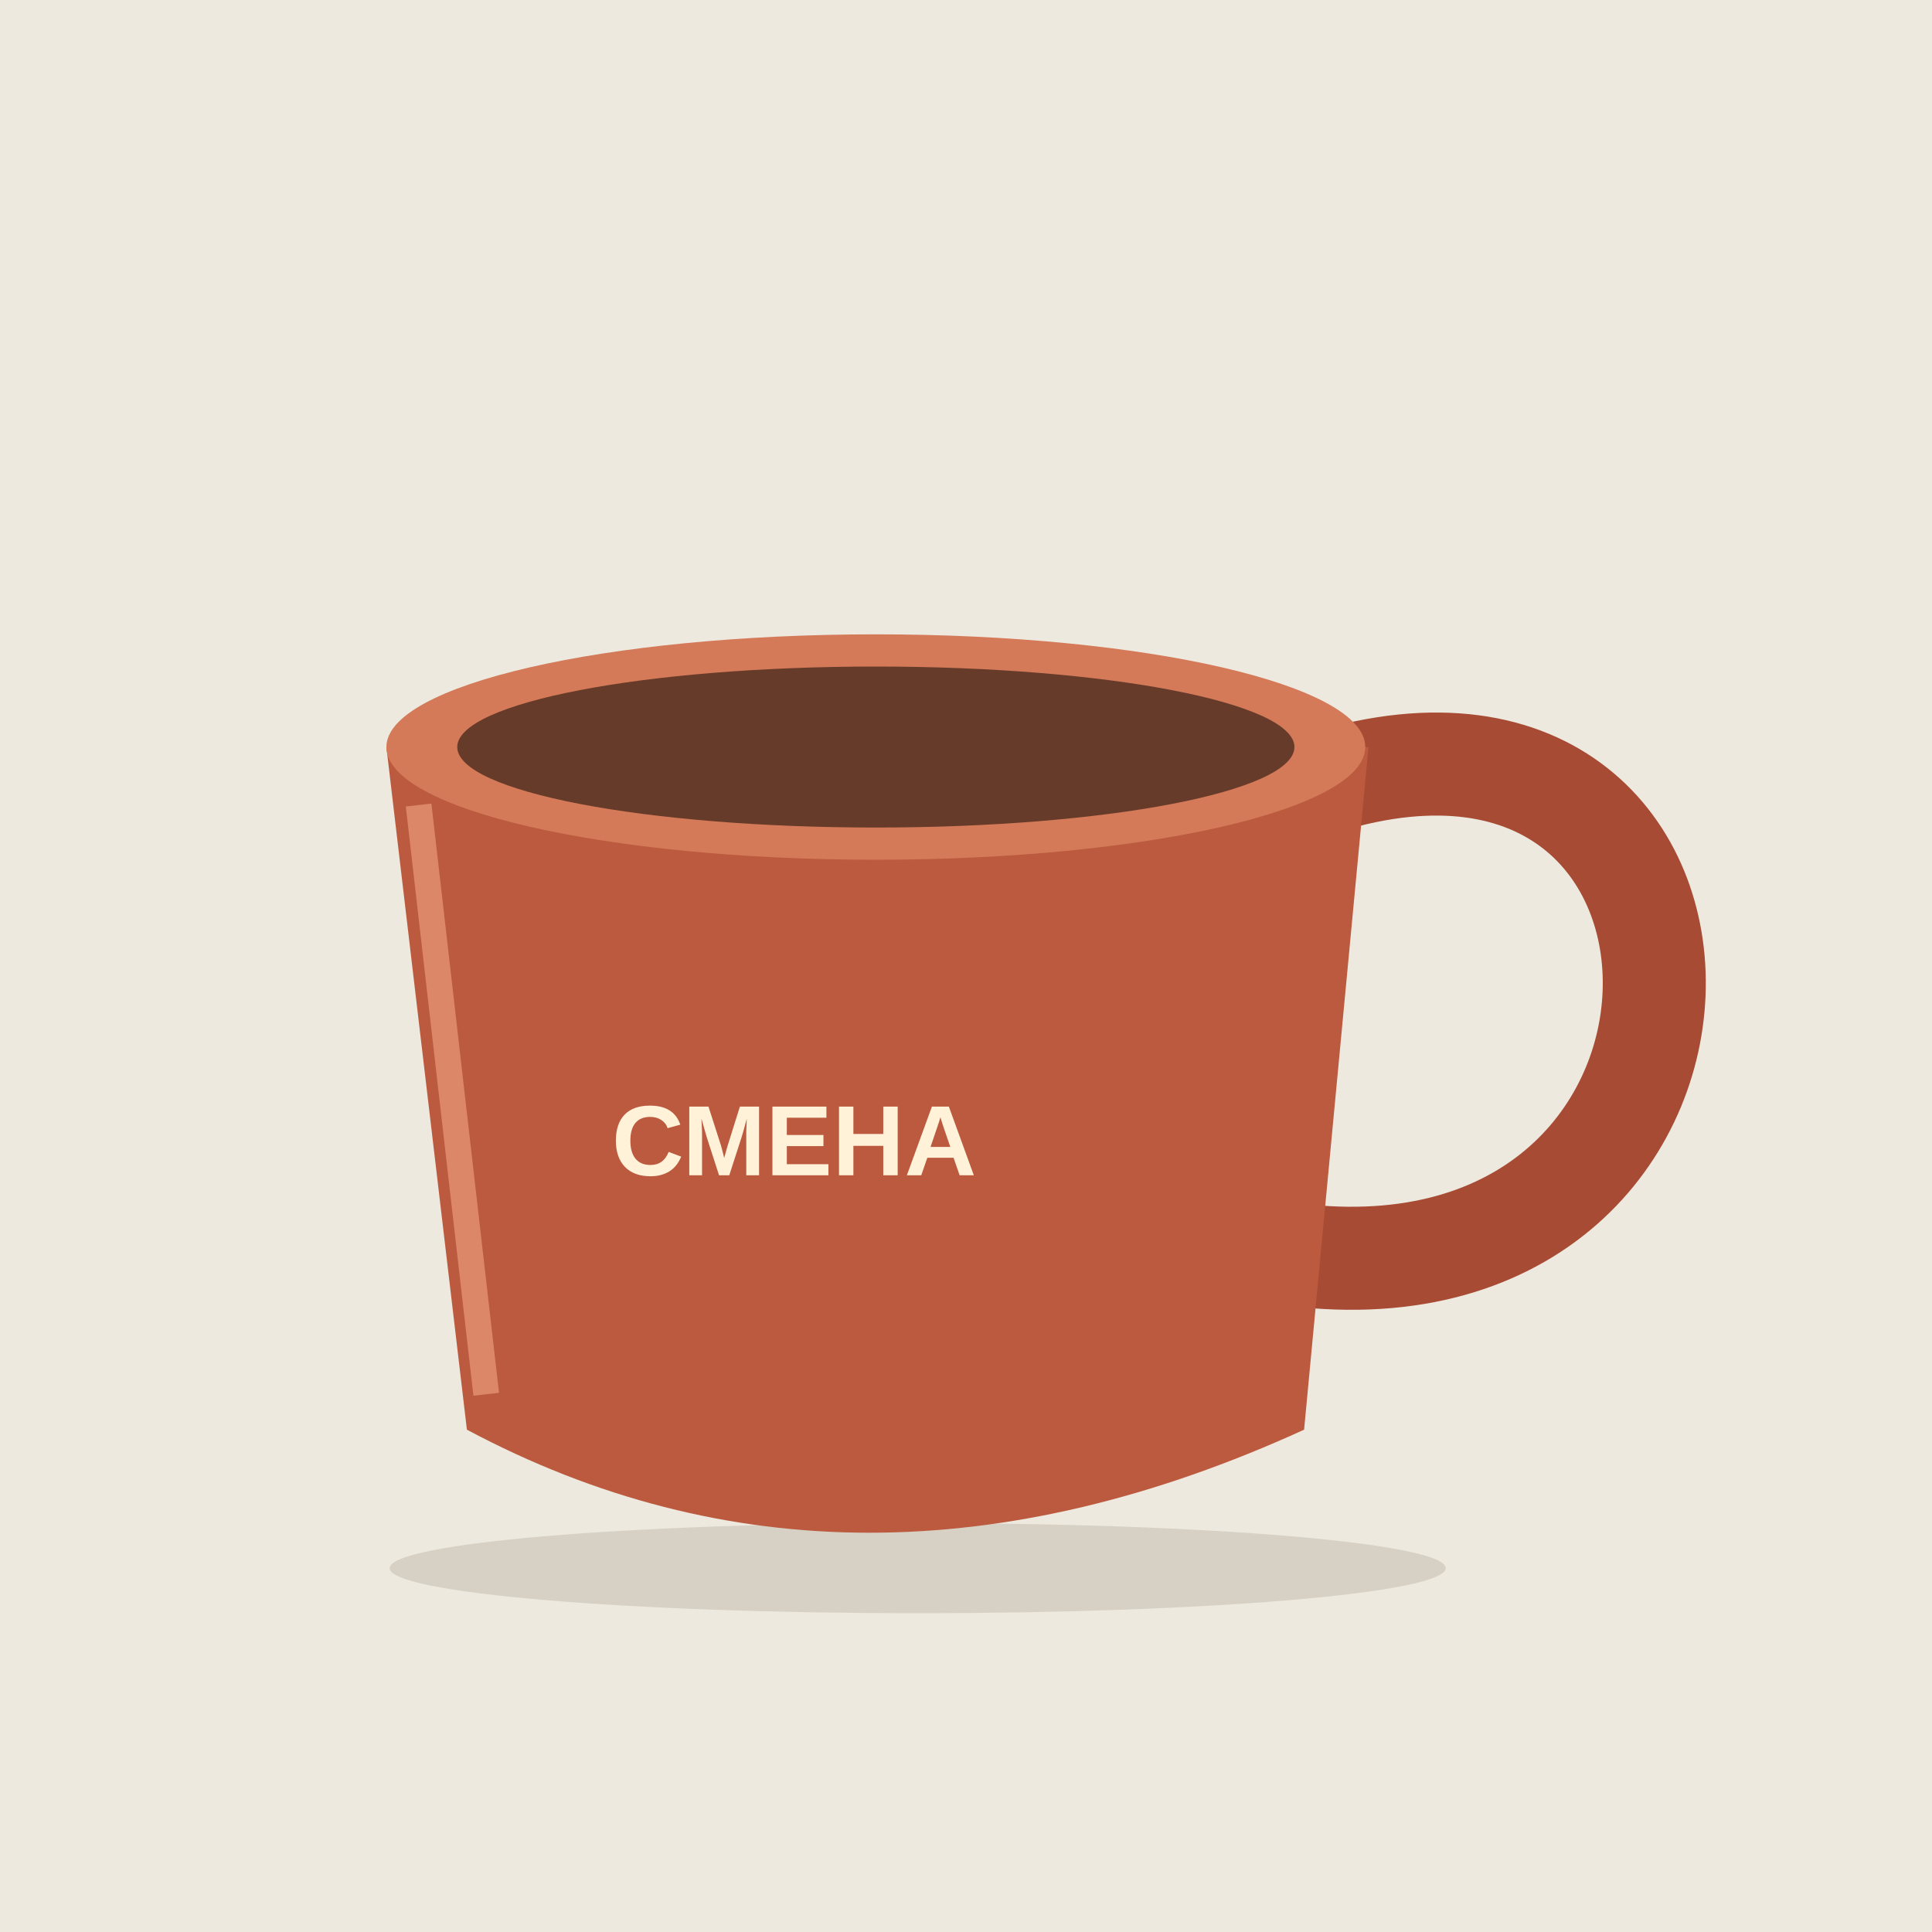
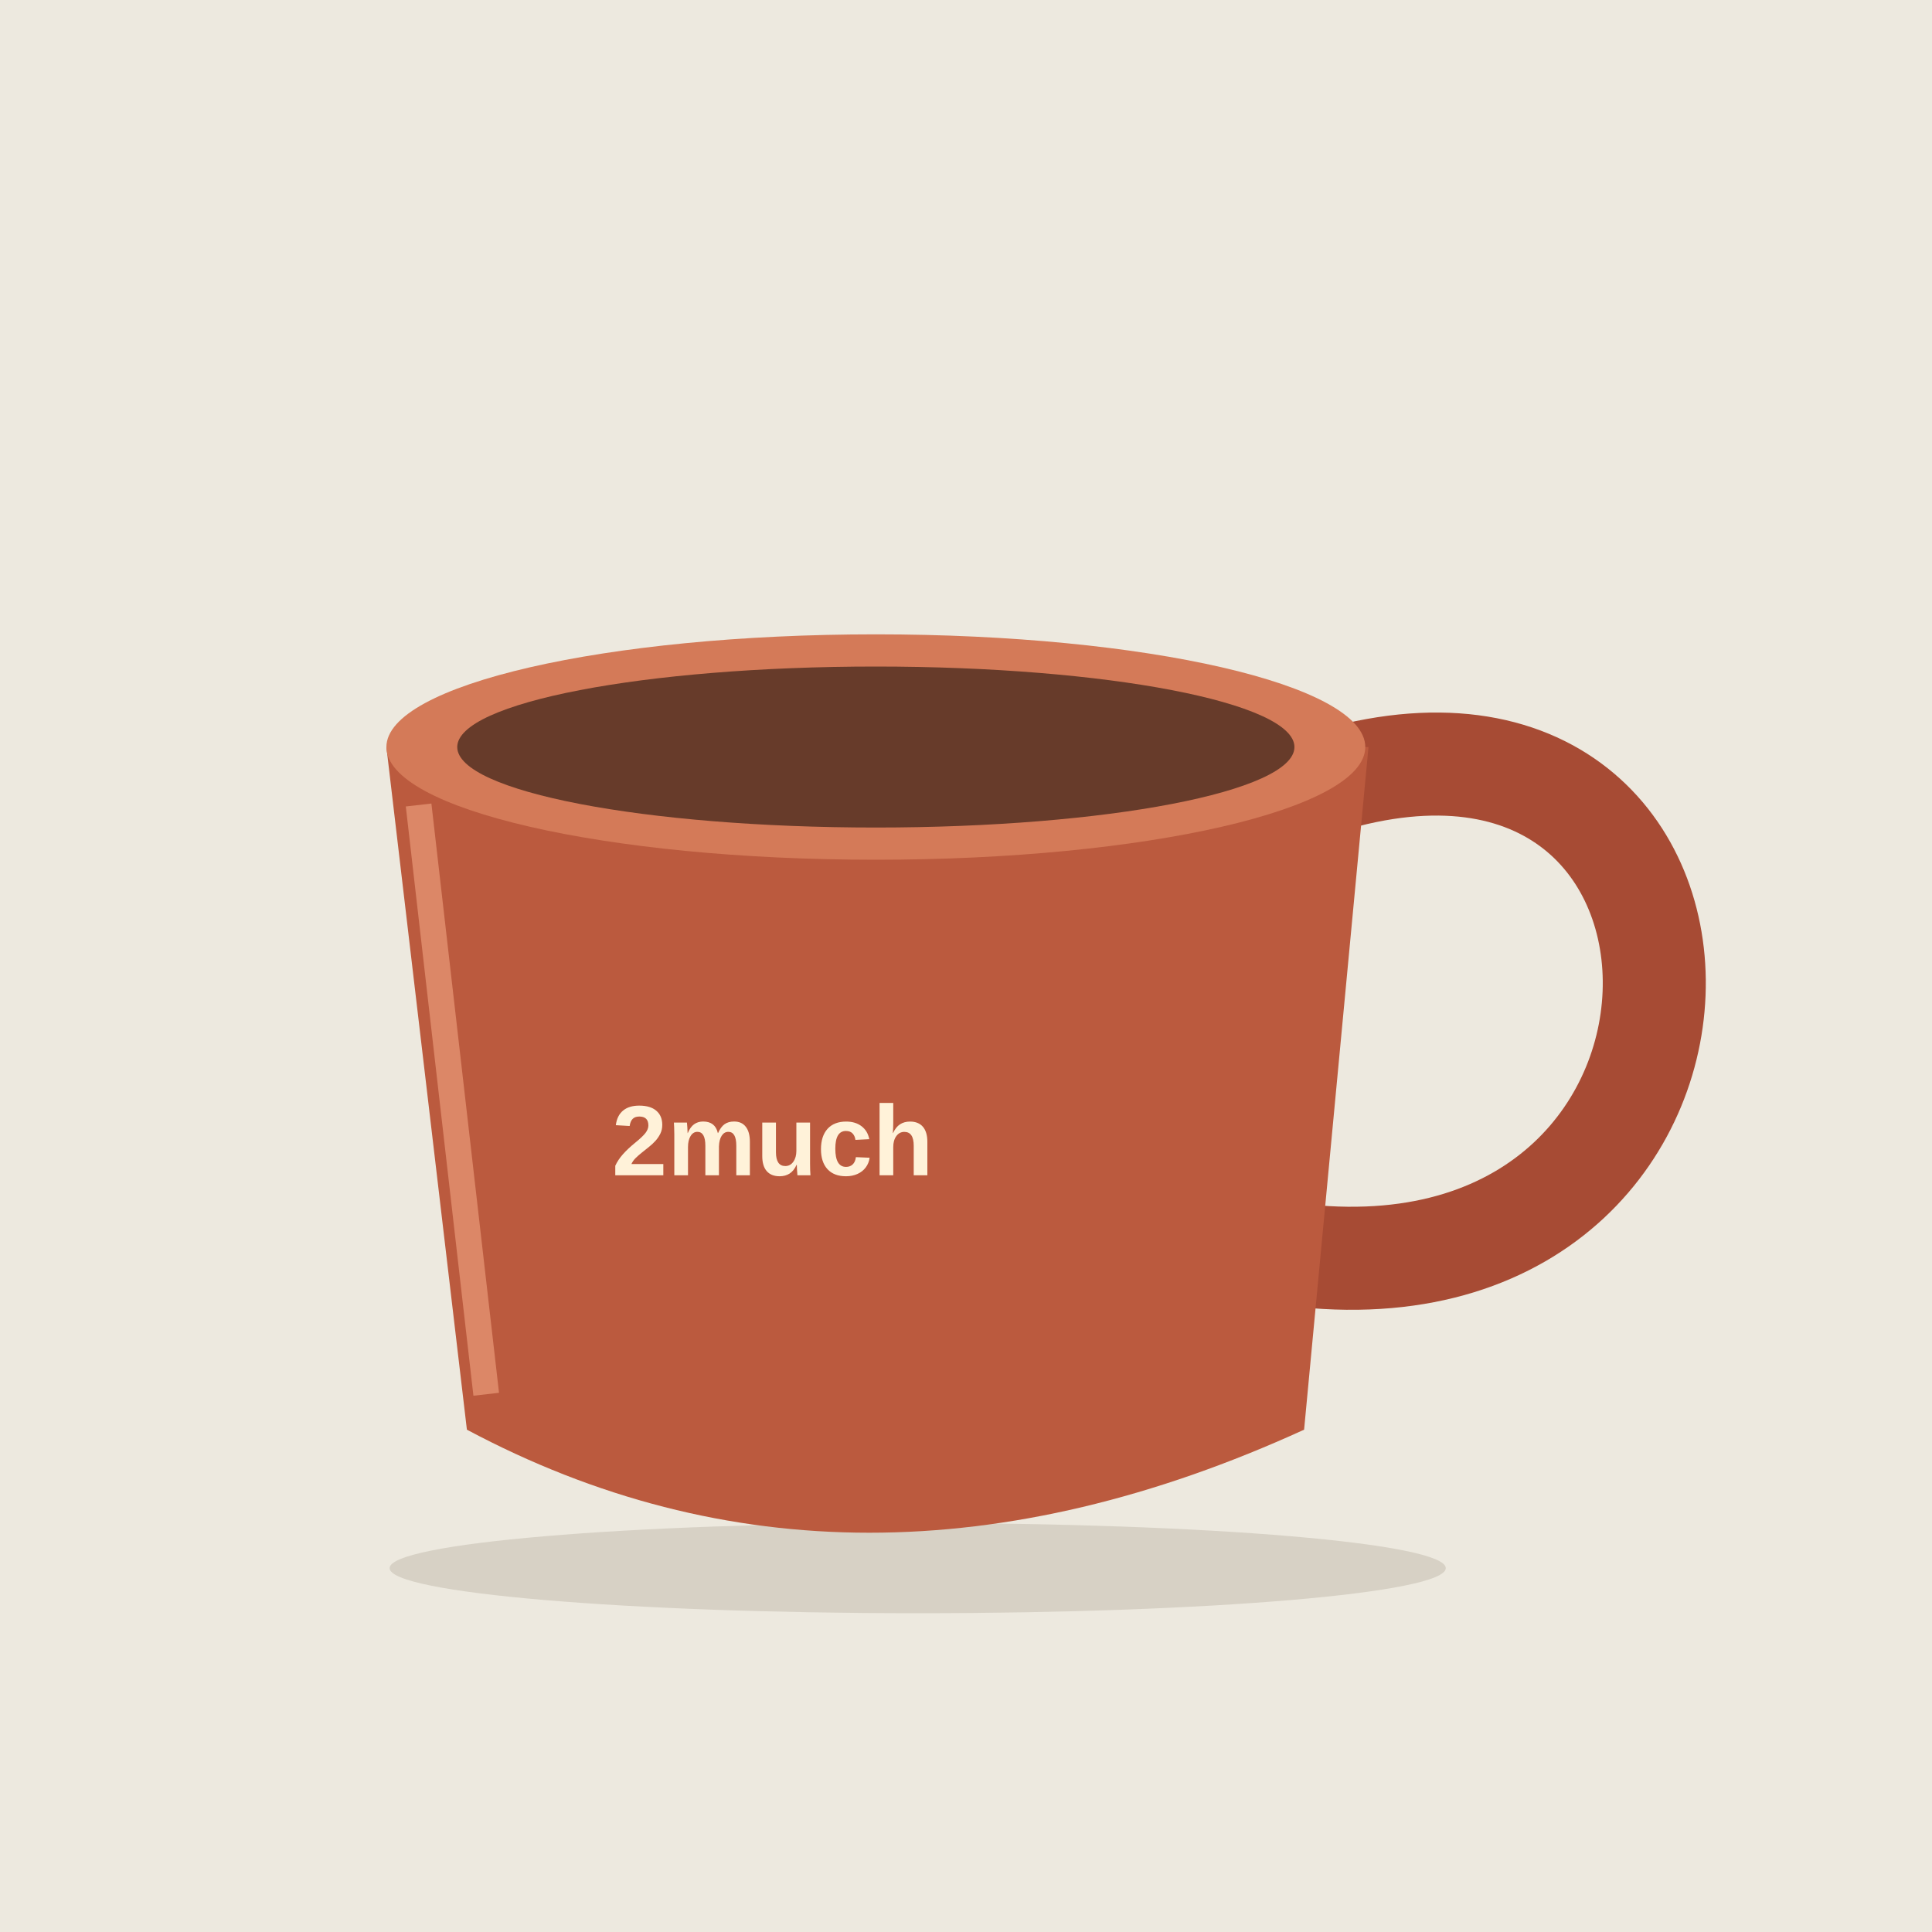
<svg xmlns="http://www.w3.org/2000/svg" viewBox="0 0 600 600">
  <rect width="100%" height="100%" fill="#ede9df" />
  <ellipse cx="285" cy="487" rx="164" ry="14" fill="#d7d1c5" />
  <path d="M405 245C548 195 552 405 405 390" fill="none" stroke="#a74b34" stroke-width="32" />
  <path d="M120 232L145 444Q265 508 405 444L425 232Z" fill="#bb5a3e" />
  <path d="M130 250L151 433" stroke="#dc8767" stroke-width="8" />
  <ellipse cx="272" cy="232" rx="152" ry="35" fill="#d47a58" />
  <ellipse cx="272" cy="232" rx="130" ry="25" fill="#673b2a" />
-   <text x="190" y="365" fill="#fff2d9" font-family="Arial,sans-serif" font-size="31" font-weight="bold">СМЕНА</text>
+   <text x="190" y="365" fill="#fff2d9" font-family="Arial,sans-serif" font-size="31" font-weight="bold">2much</text>
</svg>
